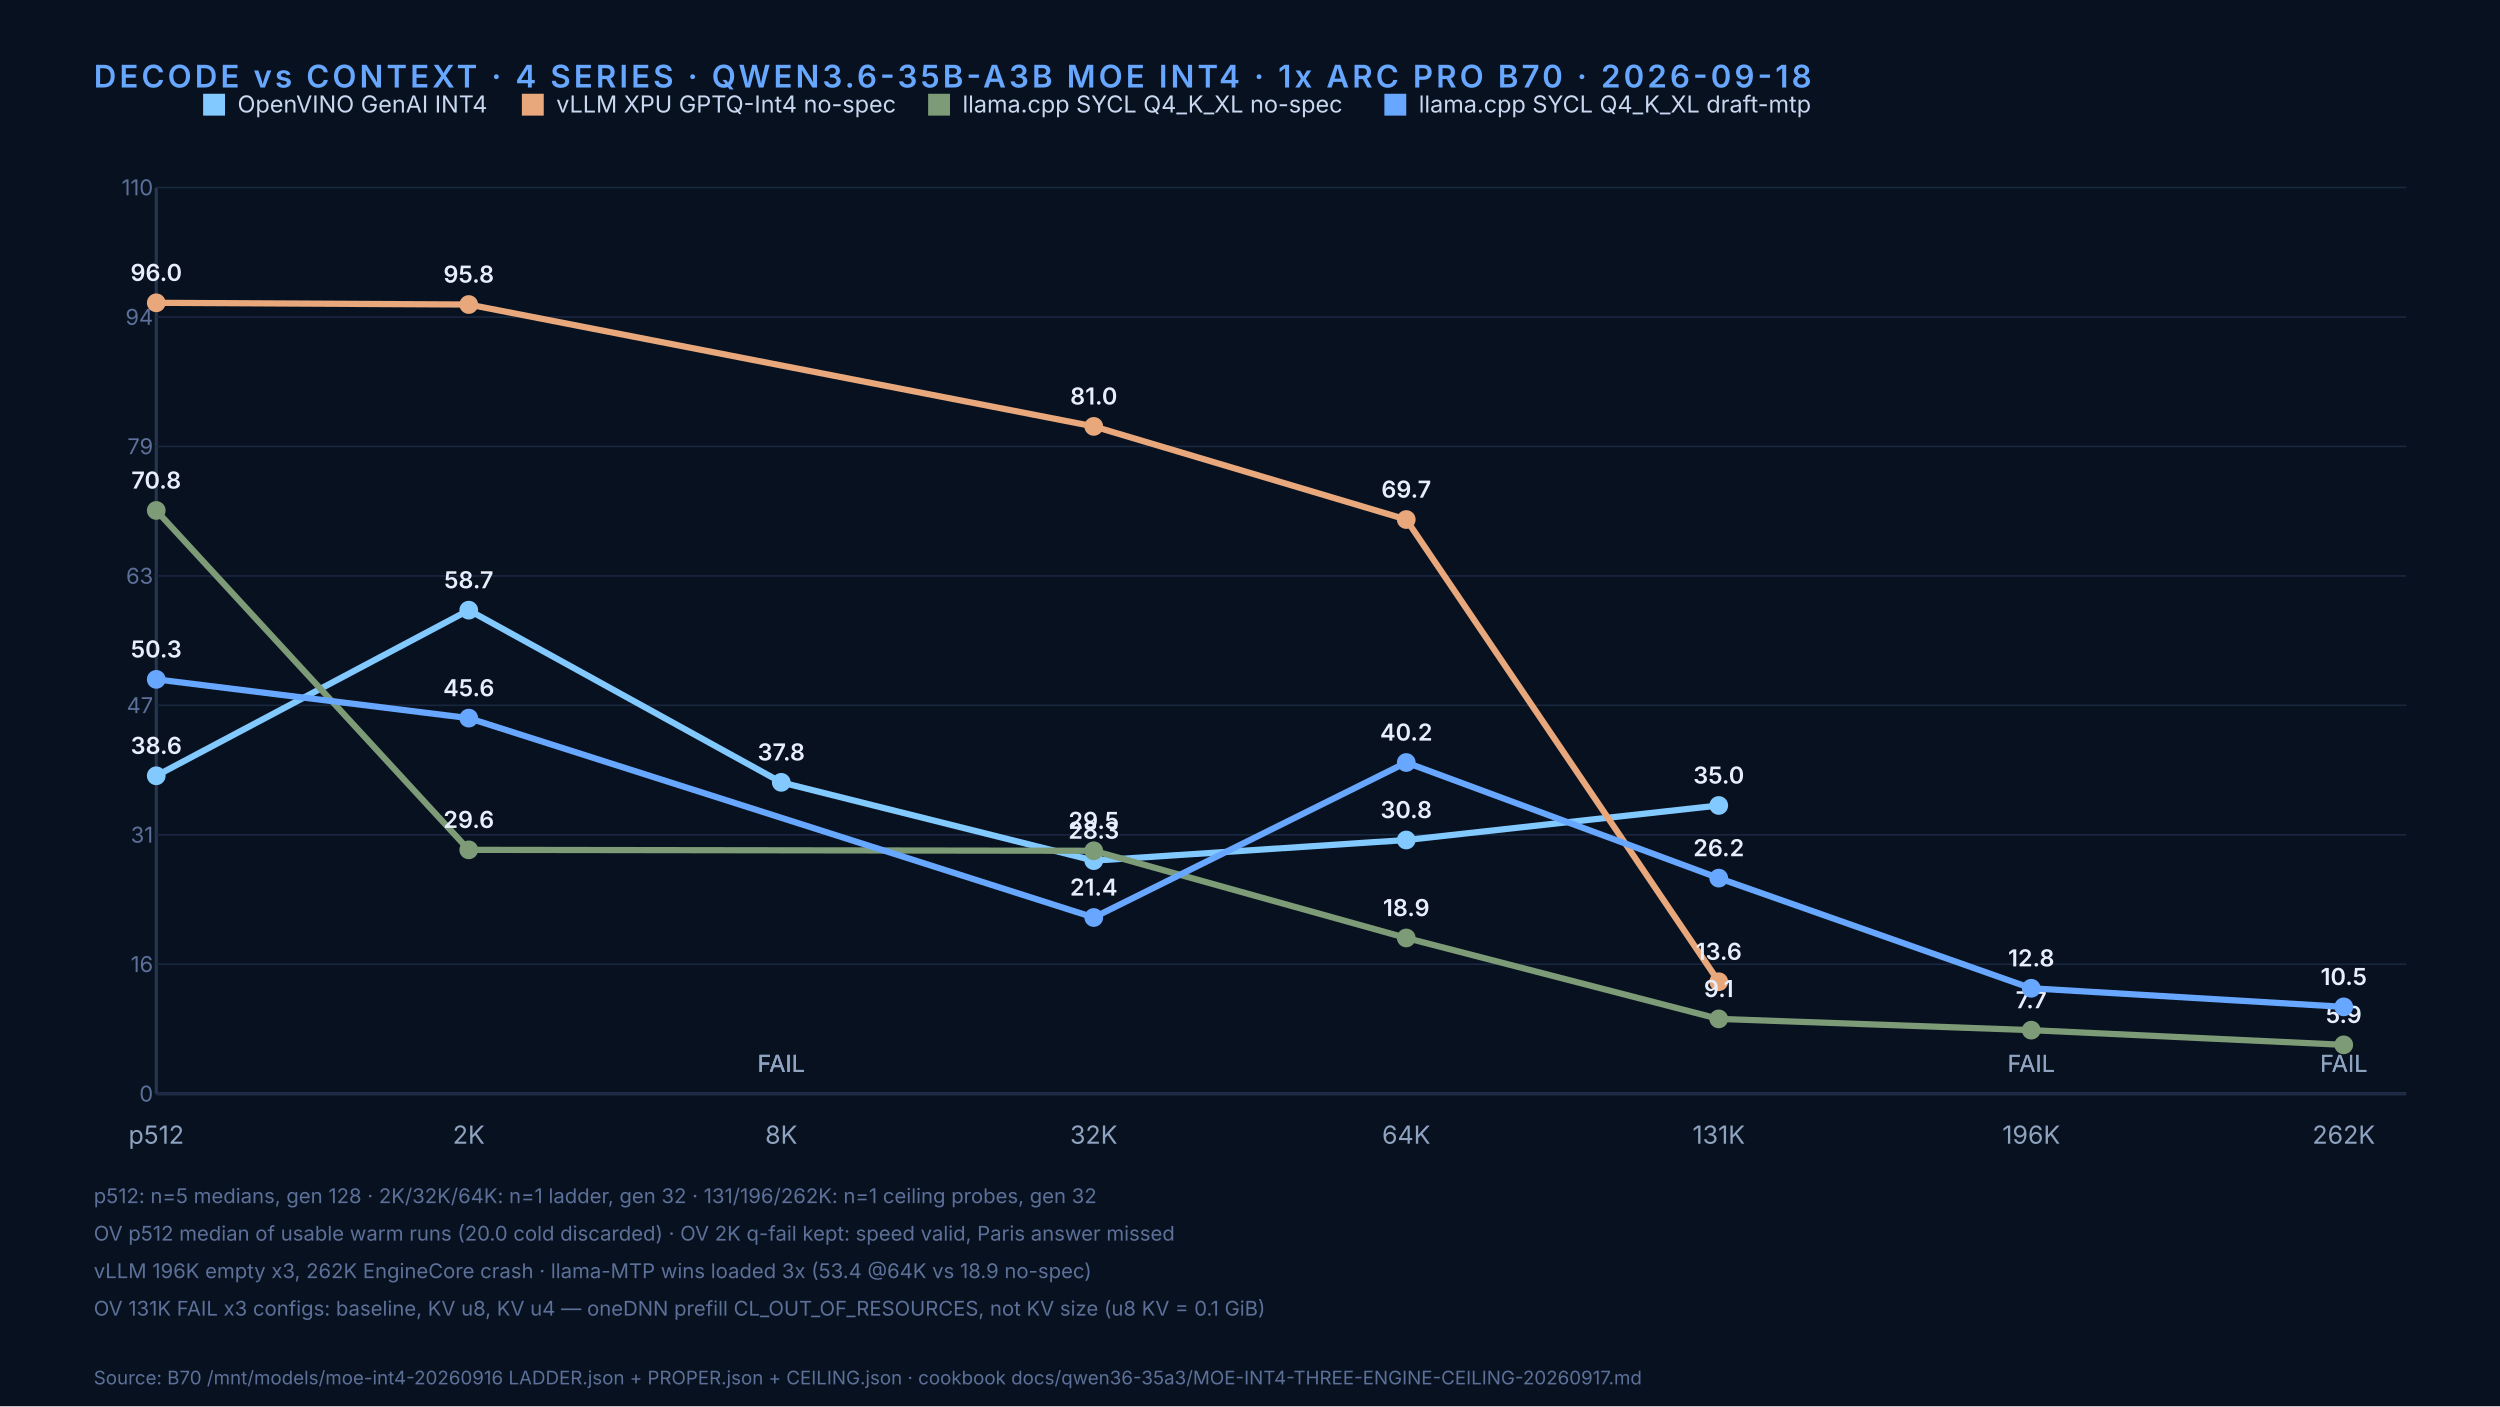
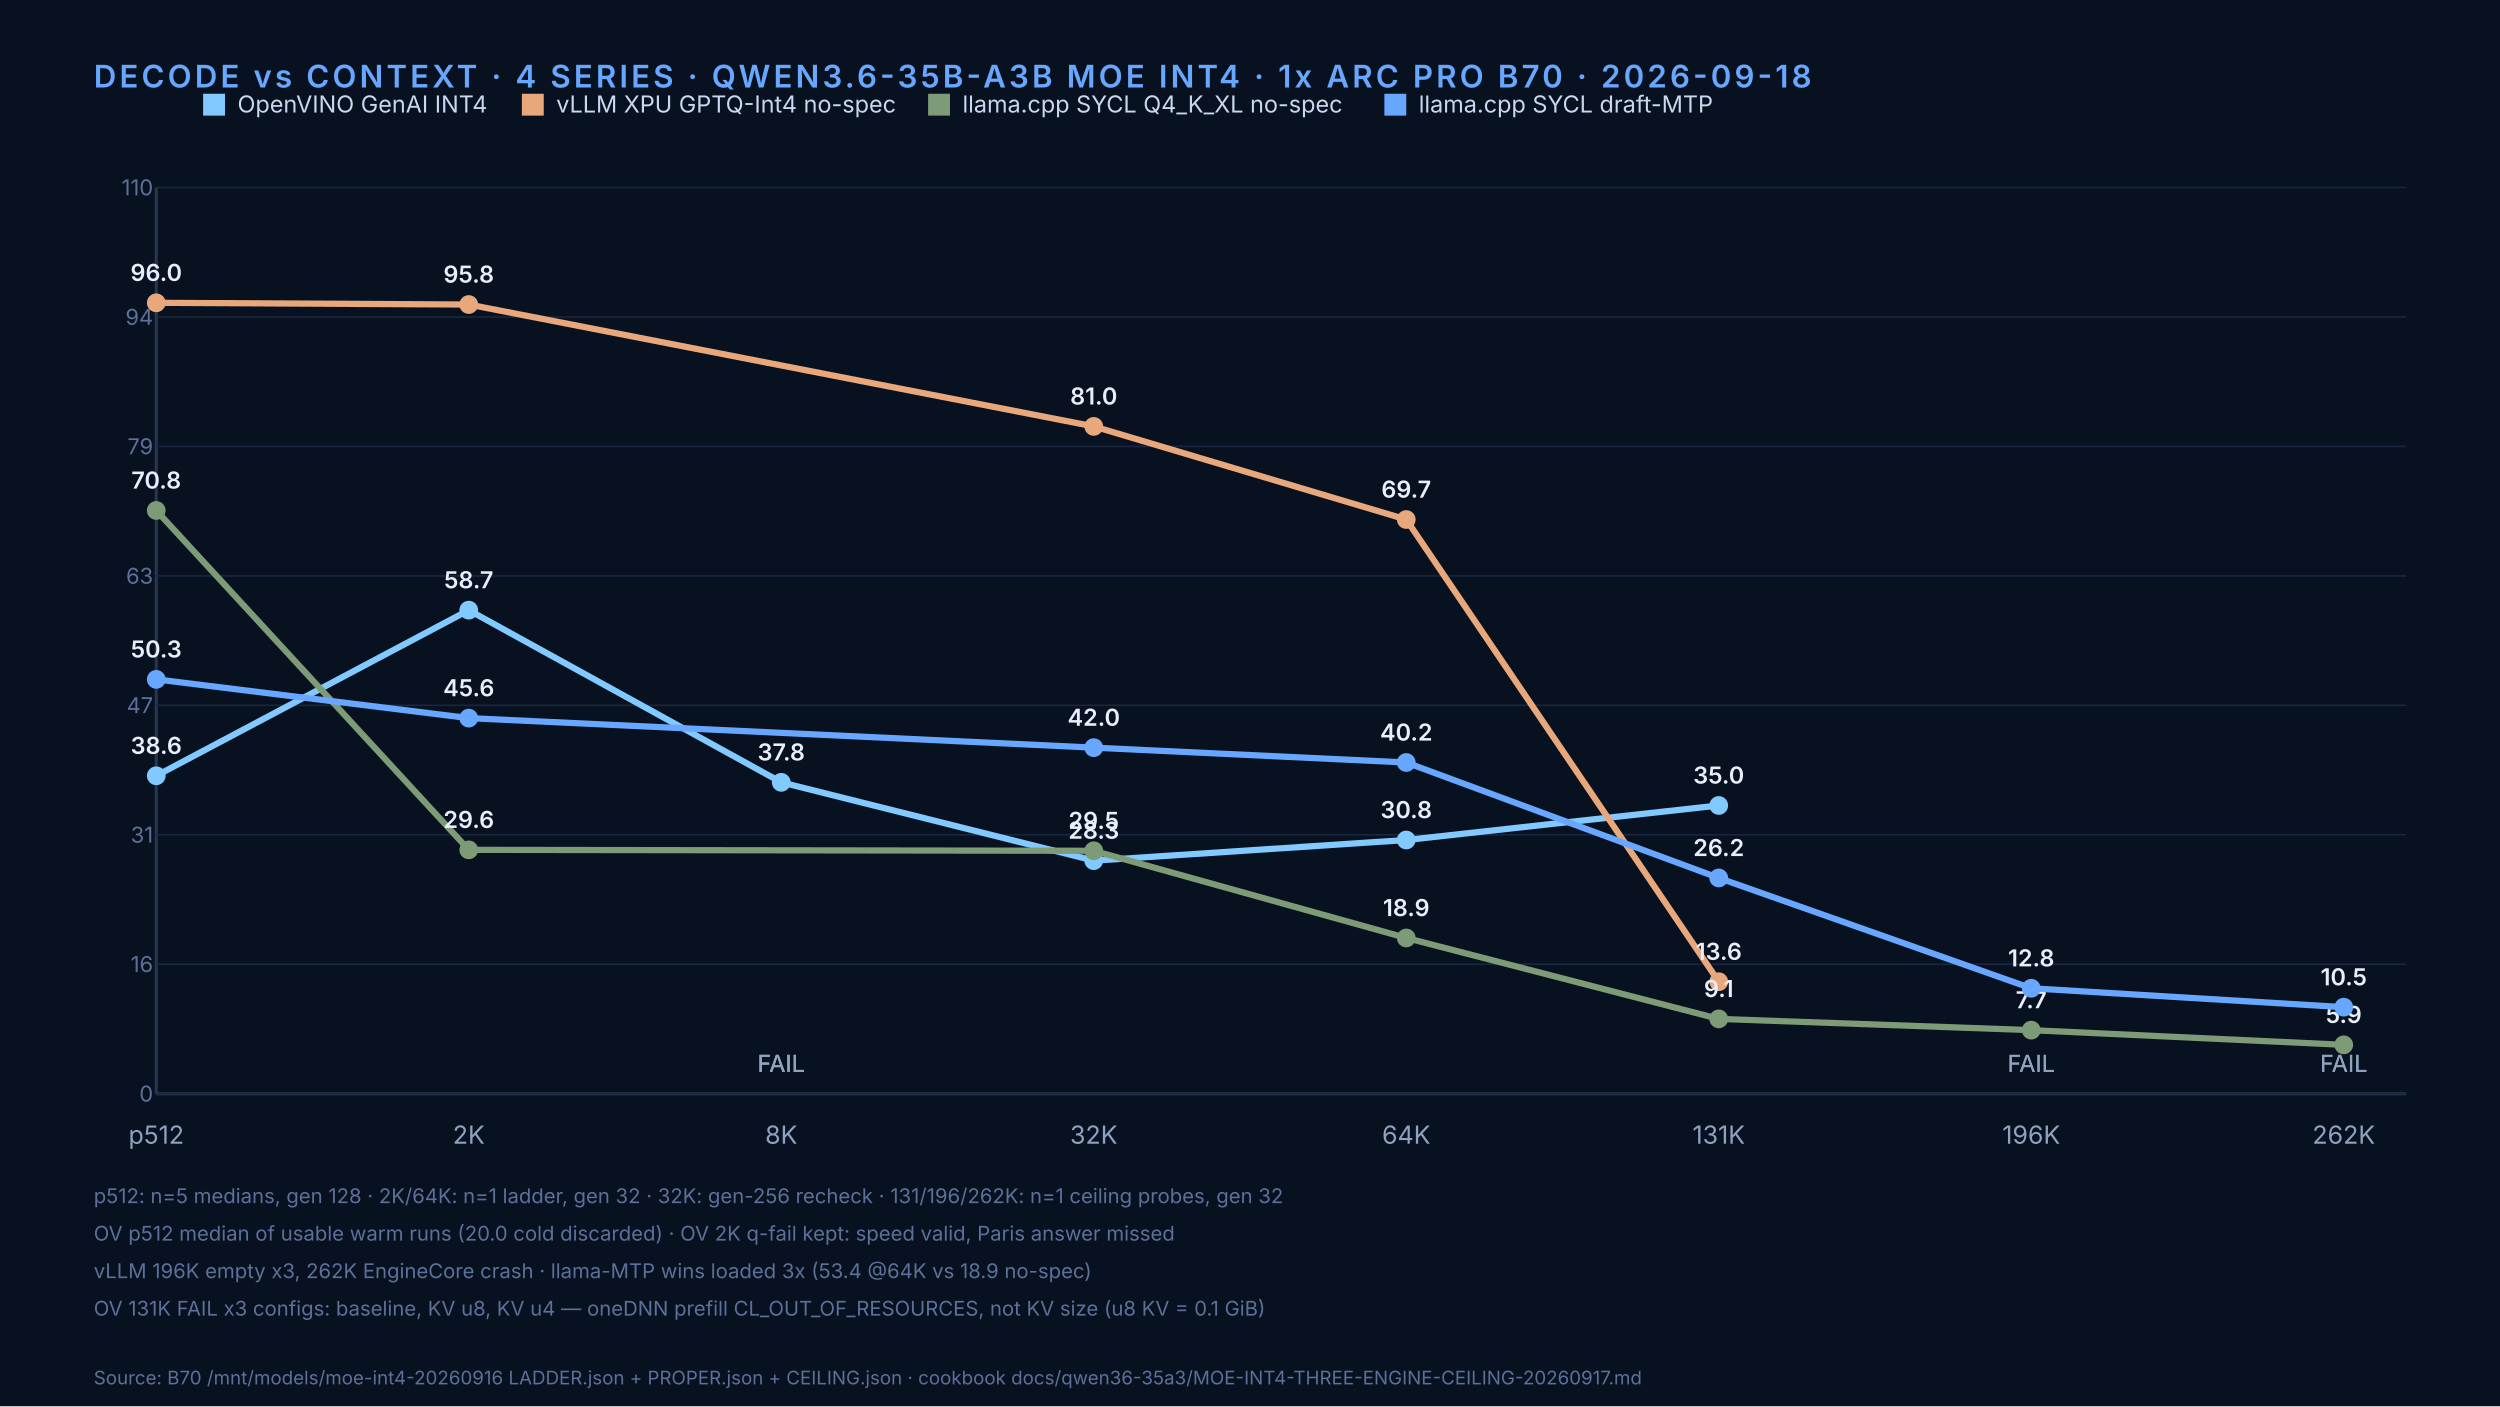
<svg xmlns="http://www.w3.org/2000/svg" viewBox="0 0 1600 900" width="1600" height="900" role="img">
  <rect width="1600" height="900" fill="#07111f" />
  <text x="60" y="56" fill="#68a7ff" font-size="20" font-weight="600" font-family="Segoe UI, Inter, sans-serif" letter-spacing="2">DECODE vs CONTEXT · 4 SERIES · QWEN3.6-35B-A3B MOE INT4 · 1x ARC PRO B70 · 2026-09-18</text>
  <line x1="100" y1="700" x2="1540" y2="700" stroke="#26364e" stroke-width="2" />
  <line x1="100" y1="120" x2="100" y2="700" stroke="#26364e" stroke-width="2" />
  <g stroke="#1a2740" stroke-width="1">
    <line x1="100" y1="700.0" x2="1540" y2="700.0" />
    <line x1="100" y1="617.1" x2="1540" y2="617.1" />
    <line x1="100" y1="534.3" x2="1540" y2="534.3" />
    <line x1="100" y1="451.4" x2="1540" y2="451.4" />
    <line x1="100" y1="368.6" x2="1540" y2="368.6" />
    <line x1="100" y1="285.7" x2="1540" y2="285.7" />
    <line x1="100" y1="202.9" x2="1540" y2="202.9" />
    <line x1="100" y1="120.0" x2="1540" y2="120.0" />
  </g>
  <g fill="#5c7099" font-size="14" font-family="Segoe UI, Inter, sans-serif" text-anchor="end">
    <text x="98" y="705.0">0</text>
    <text x="98" y="622.1">16</text>
    <text x="98" y="539.3">31</text>
    <text x="98" y="456.4">47</text>
    <text x="98" y="373.6">63</text>
    <text x="98" y="290.7">79</text>
    <text x="98" y="207.9">94</text>
    <text x="98" y="125.0">110</text>
  </g>
  <text x="100" y="732" fill="#8fa3c0" font-size="16" font-family="Segoe UI, Inter, sans-serif" text-anchor="middle">p512</text>
  <text x="300" y="732" fill="#8fa3c0" font-size="16" font-family="Segoe UI, Inter, sans-serif" text-anchor="middle">2K</text>
  <text x="500" y="732" fill="#8fa3c0" font-size="16" font-family="Segoe UI, Inter, sans-serif" text-anchor="middle">8K</text>
  <text x="700" y="732" fill="#8fa3c0" font-size="16" font-family="Segoe UI, Inter, sans-serif" text-anchor="middle">32K</text>
  <text x="900" y="732" fill="#8fa3c0" font-size="16" font-family="Segoe UI, Inter, sans-serif" text-anchor="middle">64K</text>
  <text x="1100" y="732" fill="#8fa3c0" font-size="16" font-family="Segoe UI, Inter, sans-serif" text-anchor="middle">131K</text>
  <text x="1300" y="732" fill="#8fa3c0" font-size="16" font-family="Segoe UI, Inter, sans-serif" text-anchor="middle">196K</text>
  <text x="1500" y="732" fill="#8fa3c0" font-size="16" font-family="Segoe UI, Inter, sans-serif" text-anchor="middle">262K</text>
  <polyline points="100,496.5 300,390.5 500,500.7 700,550.8 900,537.6 1100,515.5" fill="none" stroke="#81c9ff" stroke-width="4" />
  <g fill="#81c9ff">
    <circle cx="100" cy="496.5" r="6" />
    <circle cx="300" cy="390.5" r="6" />
    <circle cx="500" cy="500.7" r="6" />
    <circle cx="700" cy="550.8" r="6" />
    <circle cx="900" cy="537.6" r="6" />
    <circle cx="1100" cy="515.5" r="6" />
  </g>
  <g text-anchor="middle">
    <text x="100" y="482.5" fill="#e8eefb" font-size="15" font-weight="600" font-family="Segoe UI, Inter, sans-serif" text-anchor="middle">38.6</text>
    <text x="300" y="376.5" fill="#e8eefb" font-size="15" font-weight="600" font-family="Segoe UI, Inter, sans-serif" text-anchor="middle">58.7</text>
    <text x="500" y="486.7" fill="#e8eefb" font-size="15" font-weight="600" font-family="Segoe UI, Inter, sans-serif" text-anchor="middle">37.8</text>
    <text x="700" y="536.8" fill="#e8eefb" font-size="15" font-weight="600" font-family="Segoe UI, Inter, sans-serif" text-anchor="middle">28.3</text>
    <text x="900" y="523.6" fill="#e8eefb" font-size="15" font-weight="600" font-family="Segoe UI, Inter, sans-serif" text-anchor="middle">30.8</text>
    <text x="1100" y="501.5" fill="#e8eefb" font-size="15" font-weight="600" font-family="Segoe UI, Inter, sans-serif" text-anchor="middle">35.0</text>
    <text x="1300" y="686" fill="#8fa3c0" font-size="15" font-family="Segoe UI, Inter, sans-serif" text-anchor="middle">FAIL</text>
    <text x="1500" y="686" fill="#8fa3c0" font-size="15" font-family="Segoe UI, Inter, sans-serif" text-anchor="middle">FAIL</text>
  </g>
  <polyline points="100,193.8 300,194.9 700,272.9 900,332.5 1100,628.3" fill="none" stroke="#e8a87c" stroke-width="4" />
  <g fill="#e8a87c">
    <circle cx="100" cy="193.8" r="6" />
    <circle cx="300" cy="194.9" r="6" />
    <circle cx="700" cy="272.9" r="6" />
    <circle cx="900" cy="332.5" r="6" />
    <circle cx="1100" cy="628.3" r="6" />
  </g>
  <g text-anchor="middle">
    <text x="100" y="179.8" fill="#e8eefb" font-size="15" font-weight="600" font-family="Segoe UI, Inter, sans-serif" text-anchor="middle">96.0</text>
    <text x="300" y="180.9" fill="#e8eefb" font-size="15" font-weight="600" font-family="Segoe UI, Inter, sans-serif" text-anchor="middle">95.8</text>
    <text x="500" y="686" fill="#8fa3c0" font-size="15" font-family="Segoe UI, Inter, sans-serif" text-anchor="middle">FAIL</text>
    <text x="700" y="258.9" fill="#e8eefb" font-size="15" font-weight="600" font-family="Segoe UI, Inter, sans-serif" text-anchor="middle">81.0</text>
    <text x="900" y="318.5" fill="#e8eefb" font-size="15" font-weight="600" font-family="Segoe UI, Inter, sans-serif" text-anchor="middle">69.7</text>
    <text x="1100" y="614.3" fill="#e8eefb" font-size="15" font-weight="600" font-family="Segoe UI, Inter, sans-serif" text-anchor="middle">13.6</text>
    <text x="1300" y="686" fill="#8fa3c0" font-size="15" font-family="Segoe UI, Inter, sans-serif" text-anchor="middle">FAIL</text>
    <text x="1500" y="686" fill="#8fa3c0" font-size="15" font-family="Segoe UI, Inter, sans-serif" text-anchor="middle">FAIL</text>
  </g>
  <polyline points="100,326.7 300,543.9 700,544.5 900,600.3 1100,652.1 1300,659.3 1500,668.7" fill="none" stroke="#7d9b76" stroke-width="4" />
  <g fill="#7d9b76">
    <circle cx="100" cy="326.7" r="6" />
    <circle cx="300" cy="543.9" r="6" />
    <circle cx="700" cy="544.5" r="6" />
    <circle cx="900" cy="600.3" r="6" />
    <circle cx="1100" cy="652.1" r="6" />
    <circle cx="1300" cy="659.3" r="6" />
    <circle cx="1500" cy="668.7" r="6" />
  </g>
  <g text-anchor="middle">
    <text x="100" y="312.7" fill="#e8eefb" font-size="15" font-weight="600" font-family="Segoe UI, Inter, sans-serif" text-anchor="middle">70.8</text>
    <text x="300" y="529.9" fill="#e8eefb" font-size="15" font-weight="600" font-family="Segoe UI, Inter, sans-serif" text-anchor="middle">29.6</text>
    <text x="500" y="686" fill="#8fa3c0" font-size="15" font-family="Segoe UI, Inter, sans-serif" text-anchor="middle">FAIL</text>
    <text x="700" y="530.5" fill="#e8eefb" font-size="15" font-weight="600" font-family="Segoe UI, Inter, sans-serif" text-anchor="middle">29.5</text>
    <text x="900" y="586.3" fill="#e8eefb" font-size="15" font-weight="600" font-family="Segoe UI, Inter, sans-serif" text-anchor="middle">18.9</text>
    <text x="1100" y="638.1" fill="#e8eefb" font-size="15" font-weight="600" font-family="Segoe UI, Inter, sans-serif" text-anchor="middle">9.1</text>
    <text x="1300" y="645.3" fill="#e8eefb" font-size="15" font-weight="600" font-family="Segoe UI, Inter, sans-serif" text-anchor="middle">7.7</text>
    <text x="1500" y="654.7" fill="#e8eefb" font-size="15" font-weight="600" font-family="Segoe UI, Inter, sans-serif" text-anchor="middle">5.9</text>
  </g>
-   <polyline points="100,434.8 300,459.6 700,587.2 900,488.0 1100,562.0 1300,632.5 1500,644.4" fill="none" stroke="#68a7ff" stroke-width="4" />
+   <polyline points="100,434.8 300,459.6 700,478.5 900,488.0 1100,561.9 1300,632.5 1500,644.6" fill="none" stroke="#68a7ff" stroke-width="4" />
  <g fill="#68a7ff">
    <circle cx="100" cy="434.8" r="6" />
    <circle cx="300" cy="459.6" r="6" />
-     <circle cx="700" cy="587.2" r="6" />
+     <circle cx="700" cy="478.5" r="6" />
    <circle cx="900" cy="488.0" r="6" />
-     <circle cx="1100" cy="562.0" r="6" />
+     <circle cx="1100" cy="561.9" r="6" />
    <circle cx="1300" cy="632.5" r="6" />
-     <circle cx="1500" cy="644.4" r="6" />
+     <circle cx="1500" cy="644.6" r="6" />
  </g>
  <g text-anchor="middle">
    <text x="100" y="420.8" fill="#e8eefb" font-size="15" font-weight="600" font-family="Segoe UI, Inter, sans-serif" text-anchor="middle">50.3</text>
    <text x="300" y="445.6" fill="#e8eefb" font-size="15" font-weight="600" font-family="Segoe UI, Inter, sans-serif" text-anchor="middle">45.6</text>
    <text x="500" y="686" fill="#8fa3c0" font-size="15" font-family="Segoe UI, Inter, sans-serif" text-anchor="middle">FAIL</text>
-     <text x="700" y="573.2" fill="#e8eefb" font-size="15" font-weight="600" font-family="Segoe UI, Inter, sans-serif" text-anchor="middle">21.4</text>
+     <text x="700" y="464.5" fill="#e8eefb" font-size="15" font-weight="600" font-family="Segoe UI, Inter, sans-serif" text-anchor="middle">42.0</text>
    <text x="900" y="474.0" fill="#e8eefb" font-size="15" font-weight="600" font-family="Segoe UI, Inter, sans-serif" text-anchor="middle">40.2</text>
-     <text x="1100" y="548.0" fill="#e8eefb" font-size="15" font-weight="600" font-family="Segoe UI, Inter, sans-serif" text-anchor="middle">26.2</text>
+     <text x="1100" y="547.9" fill="#e8eefb" font-size="15" font-weight="600" font-family="Segoe UI, Inter, sans-serif" text-anchor="middle">26.2</text>
    <text x="1300" y="618.5" fill="#e8eefb" font-size="15" font-weight="600" font-family="Segoe UI, Inter, sans-serif" text-anchor="middle">12.8</text>
-     <text x="1500" y="630.4" fill="#e8eefb" font-size="15" font-weight="600" font-family="Segoe UI, Inter, sans-serif" text-anchor="middle">10.5</text>
+     <text x="1500" y="630.6" fill="#e8eefb" font-size="15" font-weight="600" font-family="Segoe UI, Inter, sans-serif" text-anchor="middle">10.5</text>
  </g>
  <g>
    <rect x="130" y="60" width="14" height="14" fill="#81c9ff" />
    <text x="152" y="72" fill="#c9d8f0" font-size="15" font-family="Segoe UI, Inter, sans-serif">OpenVINO GenAI INT4</text>
    <rect x="334" y="60" width="14" height="14" fill="#e8a87c" />
    <text x="356" y="72" fill="#c9d8f0" font-size="15" font-family="Segoe UI, Inter, sans-serif">vLLM XPU GPTQ-Int4 no-spec</text>
    <rect x="594" y="60" width="14" height="14" fill="#7d9b76" />
    <text x="616" y="72" fill="#c9d8f0" font-size="15" font-family="Segoe UI, Inter, sans-serif">llama.cpp SYCL Q4_K_XL no-spec</text>
    <rect x="886" y="60" width="14" height="14" fill="#68a7ff" />
-     <text x="908" y="72" fill="#c9d8f0" font-size="15" font-family="Segoe UI, Inter, sans-serif">llama.cpp SYCL Q4_K_XL draft-mtp</text>
+     <text x="908" y="72" fill="#c9d8f0" font-size="15" font-family="Segoe UI, Inter, sans-serif">llama.cpp SYCL draft-MTP</text>
  </g>
-   <text x="60" y="770" fill="#5c7099" font-size="13" font-family="Segoe UI, Inter, sans-serif">p512: n=5 medians, gen 128 · 2K/32K/64K: n=1 ladder, gen 32 · 131/196/262K: n=1 ceiling probes, gen 32</text>
+   <text x="60" y="770" fill="#5c7099" font-size="13" font-family="Segoe UI, Inter, sans-serif">p512: n=5 medians, gen 128 · 2K/64K: n=1 ladder, gen 32 · 32K: gen-256 recheck · 131/196/262K: n=1 ceiling probes, gen 32</text>
  <text x="60" y="794" fill="#5c7099" font-size="13" font-family="Segoe UI, Inter, sans-serif">OV p512 median of usable warm runs (20.0 cold discarded) · OV 2K q-fail kept: speed valid, Paris answer missed</text>
  <text x="60" y="818" fill="#5c7099" font-size="13" font-family="Segoe UI, Inter, sans-serif">vLLM 196K empty x3, 262K EngineCore crash · llama-MTP wins loaded 3x (53.4 @64K vs 18.9 no-spec)</text>
  <text x="60" y="842" fill="#5c7099" font-size="13" font-family="Segoe UI, Inter, sans-serif">OV 131K FAIL x3 configs: baseline, KV u8, KV u4 — oneDNN prefill CL_OUT_OF_RESOURCES, not KV size (u8 KV = 0.1 GiB)</text>
  <text x="60" y="886" fill="#5c7099" font-size="12" font-family="Segoe UI, Inter, sans-serif">Source: B70 /mnt/models/moe-int4-20260916 LADDER.json + PROPER.json + CEILING.json · cookbook docs/qwen36-35a3/MOE-INT4-THREE-ENGINE-CEILING-20260917.md</text>
</svg>
